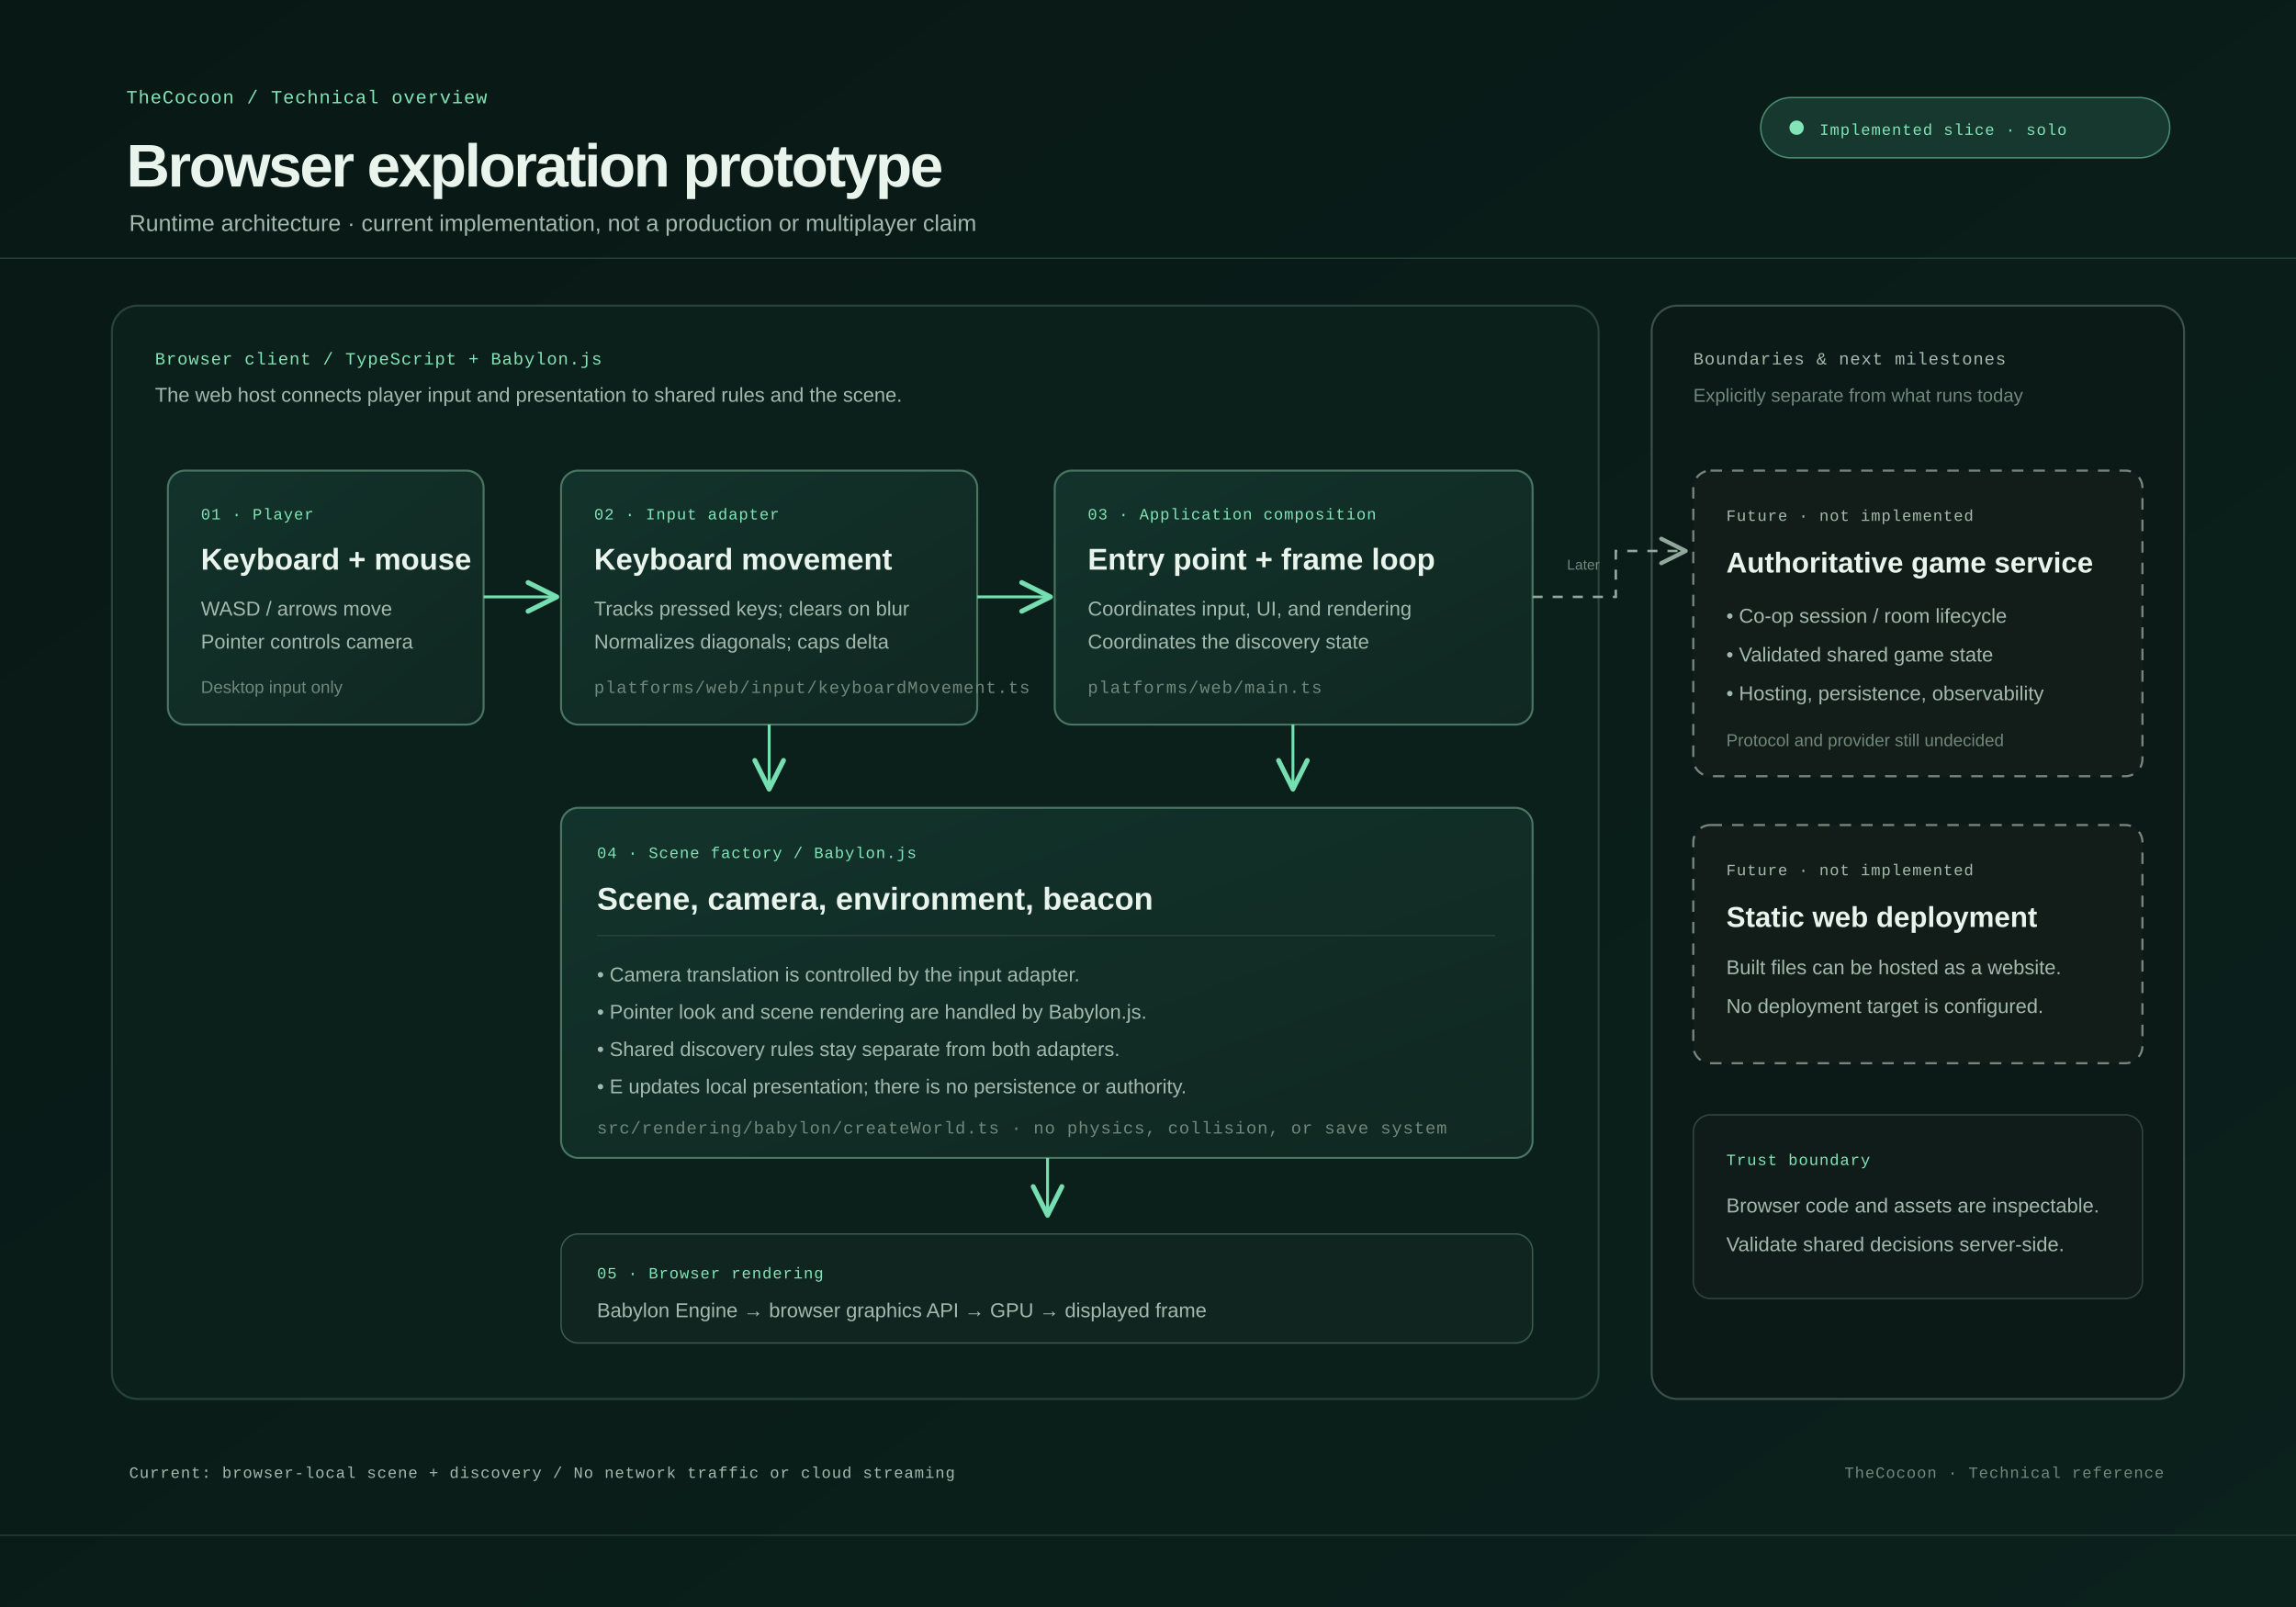
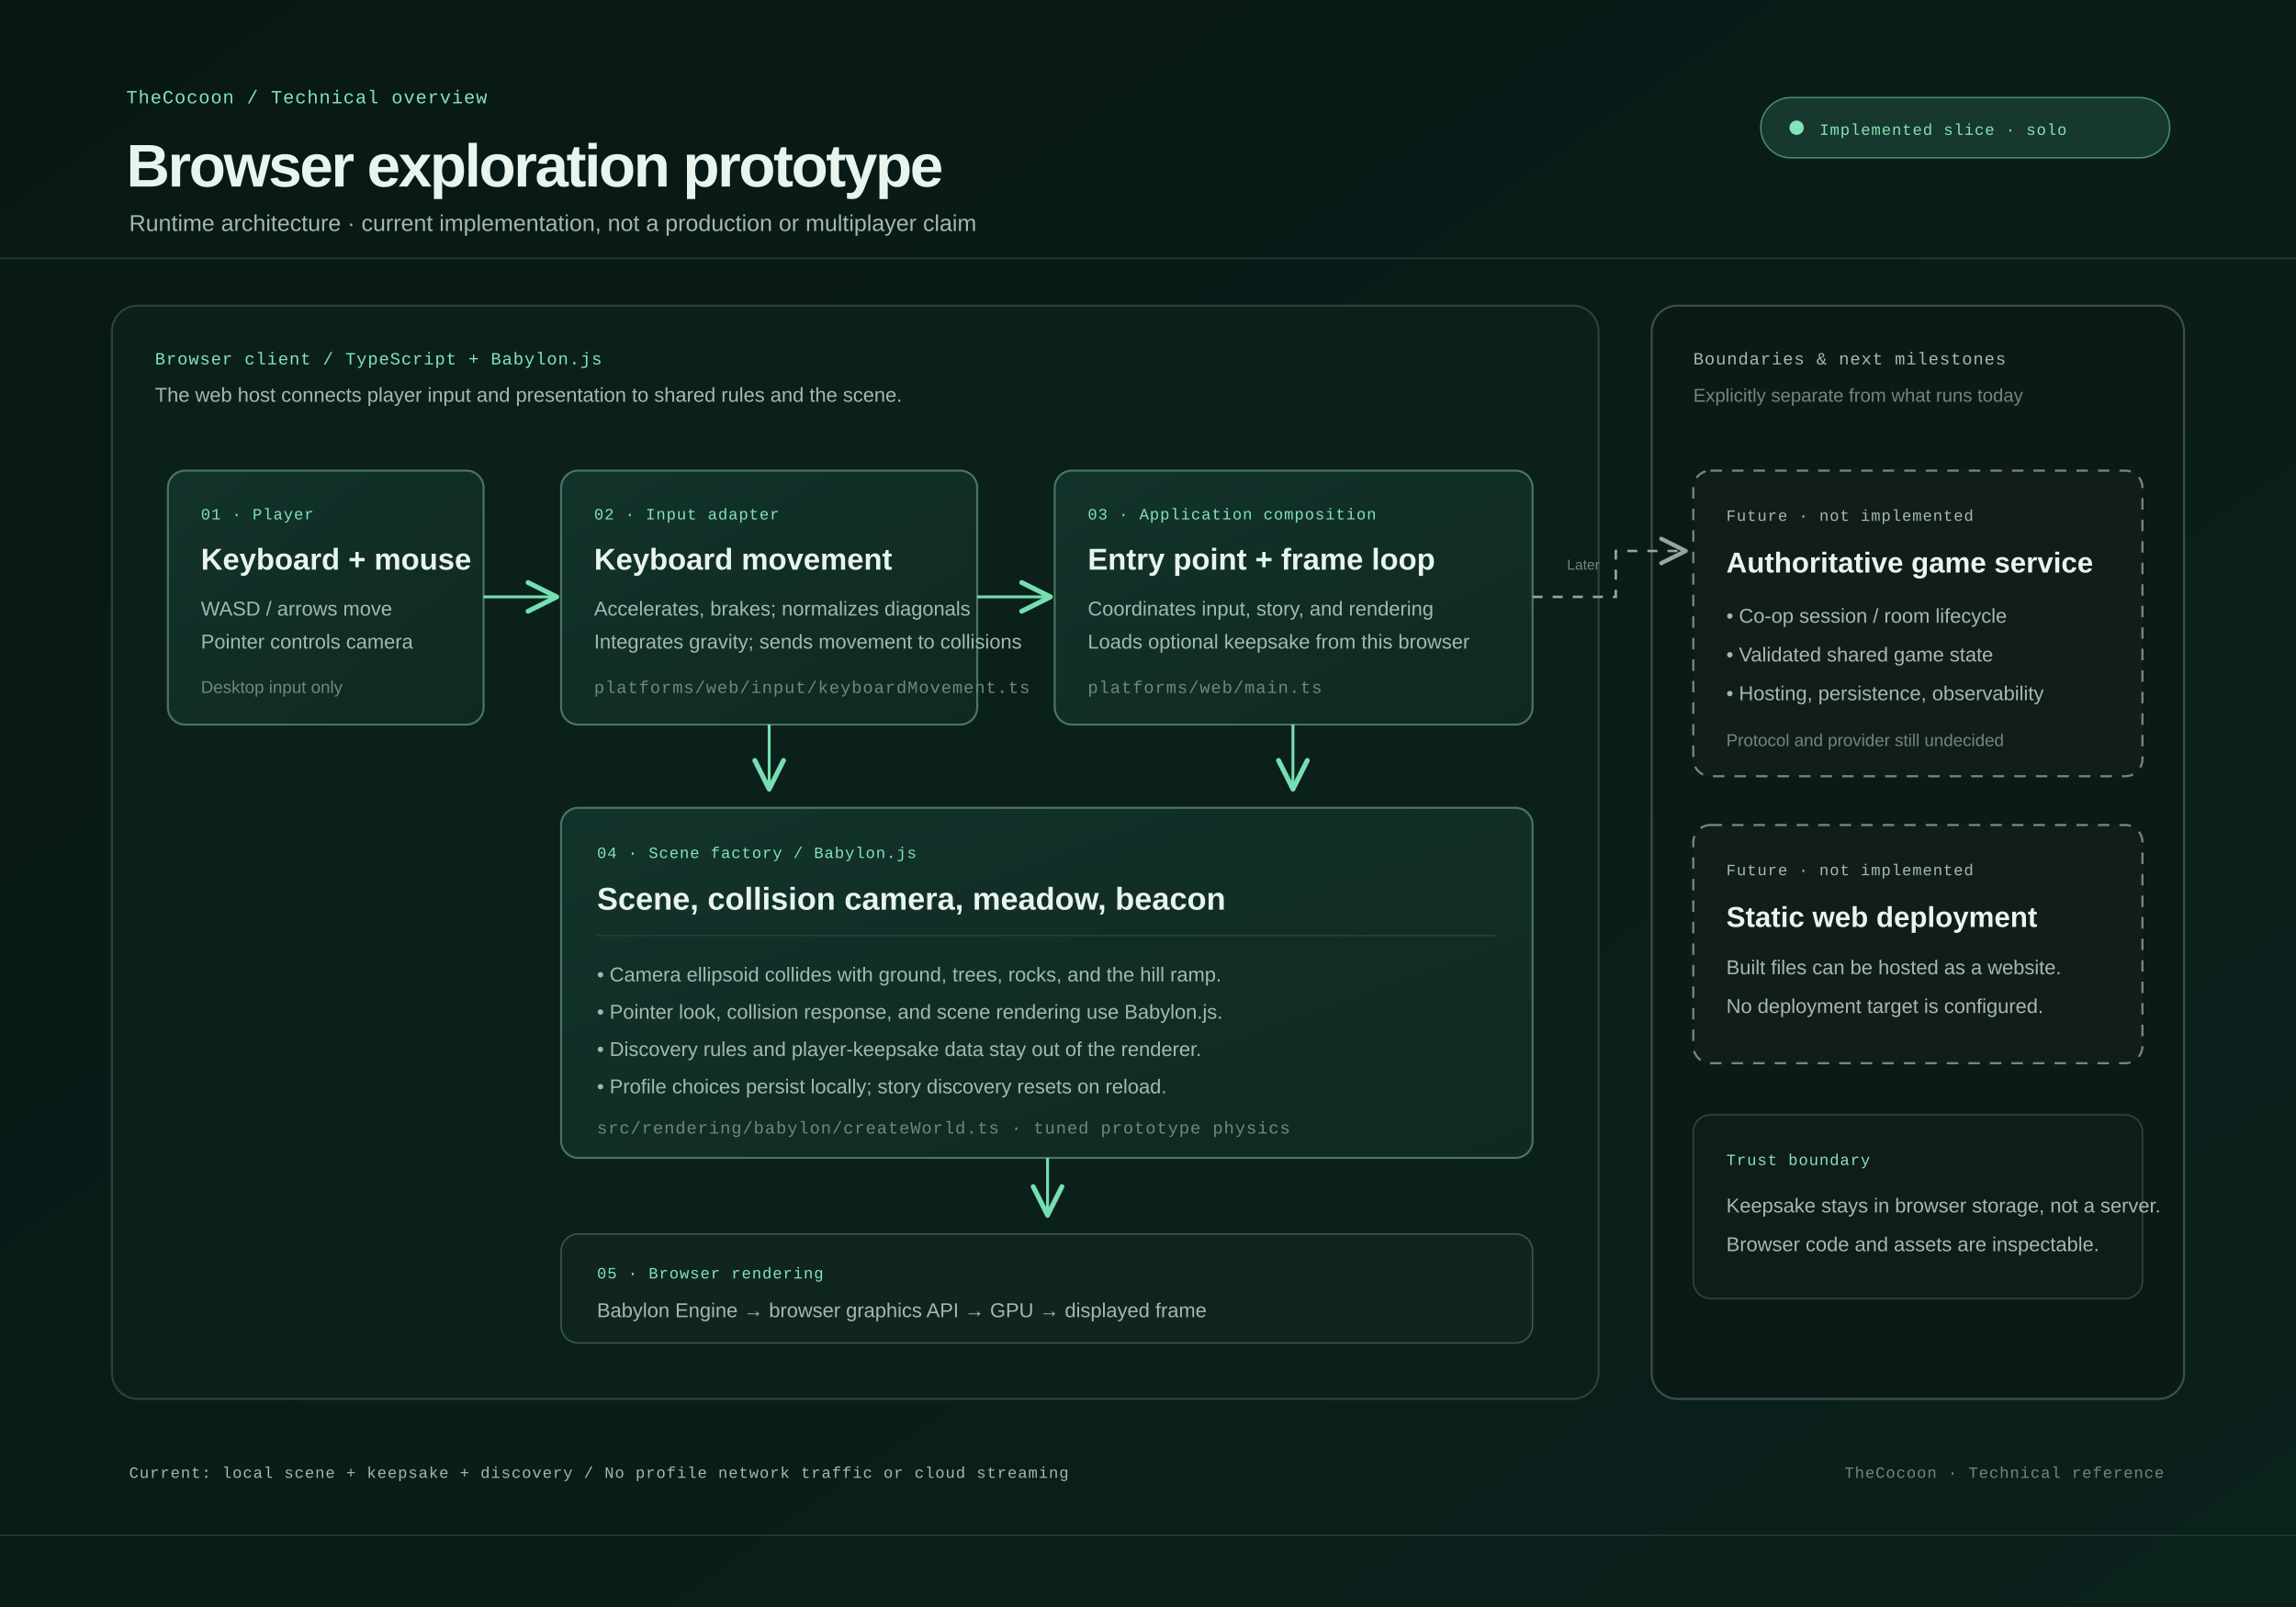
<svg xmlns="http://www.w3.org/2000/svg" width="1600" height="1120" viewBox="0 0 1600 1120" role="img" aria-labelledby="title description">
  <defs>
    <linearGradient id="background" x1="0" y1="0" x2="1" y2="1">
      <stop offset="0" stop-color="#081815" />
      <stop offset="1" stop-color="#0b211c" />
    </linearGradient>
    <linearGradient id="implemented" x1="0" y1="0" x2="1" y2="1">
      <stop offset="0" stop-color="#12332b" />
      <stop offset="1" stop-color="#102821" />
    </linearGradient>
    <marker id="arrow" markerWidth="12" markerHeight="12" refX="10" refY="6" orient="auto">
      <path d="M1 1L11 6L1 11" fill="none" stroke="#75dfb1" stroke-width="1.7" stroke-linecap="round" stroke-linejoin="round" />
    </marker>
    <marker id="futureArrow" markerWidth="12" markerHeight="12" refX="10" refY="6" orient="auto">
      <path d="M1 1L11 6L1 11" fill="none" stroke="#93a89d" stroke-width="1.7" stroke-linecap="round" stroke-linejoin="round" />
    </marker>
    <style>
      text { font-family: "Segoe UI", Arial, sans-serif; fill: #e8f4ec; }
      .mono { font-family: Consolas, "Courier New", monospace; letter-spacing: 0.6px; }
      .muted { fill: #a4b9ad; }
      .dim { fill: #70877b; }
      .accent { fill: #83e4b7; }
      .panel { fill: #0c201b; stroke: #28443a; stroke-width: 1.4; }
      .module { fill: url(#implemented); stroke: #4a7562; stroke-width: 1.4; }
      .future { fill: #121d1a; stroke: #75867d; stroke-width: 1.5; stroke-dasharray: 8 7; }
      .divider { stroke: #294239; stroke-width: 1; }
      .flow { fill: none; stroke: #75dfb1; stroke-width: 2; marker-end: url(#arrow); }
      .futureFlow { fill: none; stroke: #93a89d; stroke-width: 1.7; stroke-dasharray: 7 7; marker-end: url(#futureArrow); }
      .step { fill: #10251f; stroke: #3a5b4c; stroke-width: 1; }
    </style>
  </defs>
  <rect width="1600" height="1120" fill="url(#background)" />
  <path d="M0 180H1600M0 1070H1600" stroke="#243d33" stroke-width="1" />
  <text x="88" y="72" class="mono accent" font-size="13">TheCocoon  /  Technical overview</text>
  <text x="88" y="130" font-size="42" font-weight="600" letter-spacing="-1.5">Browser exploration prototype</text>
  <text x="90" y="161" class="muted" font-size="16">Runtime architecture · current implementation, not a production or multiplayer claim</text>
  <rect x="1227" y="68" width="285" height="42" rx="21" fill="#16382e" stroke="#4b8c6e" />
  <circle cx="1252" cy="89" r="5" fill="#83e4b7" />
  <text x="1268" y="94" class="mono accent" font-size="11">Implemented slice · solo</text>
  <rect x="78" y="213" width="1036" height="762" rx="18" class="panel" />
  <text x="108" y="254" class="mono accent" font-size="12">Browser client  /  TypeScript + Babylon.js</text>
  <text x="108" y="280" class="muted" font-size="14">The web host connects player input and presentation to shared rules and the scene.</text>
  <rect x="117" y="328" width="220" height="177" rx="12" class="module" />
  <text x="140" y="362" class="mono accent" font-size="11">01 · Player</text>
  <text x="140" y="397" font-size="21" font-weight="600">Keyboard + mouse</text>
  <text x="140" y="429" class="muted" font-size="14">WASD / arrows move</text>
  <text x="140" y="452" class="muted" font-size="14">Pointer controls camera</text>
  <text x="140" y="483" class="dim" font-size="12">Desktop input only</text>
  <rect x="391" y="328" width="290" height="177" rx="12" class="module" />
  <text x="414" y="362" class="mono accent" font-size="11">02 · Input adapter</text>
  <text x="414" y="397" font-size="21" font-weight="600">Keyboard movement</text>
-   <text x="414" y="429" class="muted" font-size="14">Tracks pressed keys; clears on blur</text>
-   <text x="414" y="452" class="muted" font-size="14">Normalizes diagonals; caps delta</text>
+   <text x="414" y="429" class="muted" font-size="14">Accelerates, brakes; normalizes diagonals</text>
+   <text x="414" y="452" class="muted" font-size="14">Integrates gravity; sends movement to collisions</text>
  <text x="414" y="483" class="mono dim" font-size="12">platforms/web/input/keyboardMovement.ts</text>
  <rect x="735" y="328" width="333" height="177" rx="12" class="module" />
  <text x="758" y="362" class="mono accent" font-size="11">03 · Application composition</text>
  <text x="758" y="397" font-size="21" font-weight="600">Entry point + frame loop</text>
-   <text x="758" y="429" class="muted" font-size="14">Coordinates input, UI, and rendering</text>
-   <text x="758" y="452" class="muted" font-size="14">Coordinates the discovery state</text>
+   <text x="758" y="429" class="muted" font-size="14">Coordinates input, story, and rendering</text>
+   <text x="758" y="452" class="muted" font-size="14">Loads optional keepsake from this browser</text>
  <text x="758" y="483" class="mono dim" font-size="12">platforms/web/main.ts</text>
  <path d="M337 416H386" class="flow" />
  <path d="M681 416H730" class="flow" />
  <rect x="391" y="563" width="677" height="244" rx="12" class="module" />
  <text x="416" y="598" class="mono accent" font-size="11">04 · Scene factory  /  Babylon.js</text>
-   <text x="416" y="634" font-size="22" font-weight="600">Scene, camera, environment, beacon</text>
+   <text x="416" y="634" font-size="22" font-weight="600">Scene, collision camera, meadow, beacon</text>
  <line x1="416" y1="652" x2="1042" y2="652" class="divider" />
-   <text x="416" y="684" class="muted" font-size="14">• Camera translation is controlled by the input adapter.</text>
-   <text x="416" y="710" class="muted" font-size="14">• Pointer look and scene rendering are handled by Babylon.js.</text>
-   <text x="416" y="736" class="muted" font-size="14">• Shared discovery rules stay separate from both adapters.</text>
-   <text x="416" y="762" class="muted" font-size="14">• E updates local presentation; there is no persistence or authority.</text>
-   <text x="416" y="790" class="mono dim" font-size="12">src/rendering/babylon/createWorld.ts · no physics, collision, or save system</text>
+   <text x="416" y="684" class="muted" font-size="14">• Camera ellipsoid collides with ground, trees, rocks, and the hill ramp.</text>
+   <text x="416" y="710" class="muted" font-size="14">• Pointer look, collision response, and scene rendering use Babylon.js.</text>
+   <text x="416" y="736" class="muted" font-size="14">• Discovery rules and player-keepsake data stay out of the renderer.</text>
+   <text x="416" y="762" class="muted" font-size="14">• Profile choices persist locally; story discovery resets on reload.</text>
+   <text x="416" y="790" class="mono dim" font-size="12">src/rendering/babylon/createWorld.ts · tuned prototype physics</text>
  <path d="M536 505V548" class="flow" />
  <path d="M901 505V548" class="flow" />
  <rect x="391" y="860" width="677" height="76" rx="12" class="step" />
  <text x="416" y="891" class="mono accent" font-size="11">05 · Browser rendering</text>
  <text x="416" y="918" class="muted" font-size="14">Babylon Engine → browser graphics API → GPU → displayed frame</text>
  <path d="M730 807V845" class="flow" />
  <rect x="1151" y="213" width="371" height="762" rx="18" fill="#0c1a17" stroke="#3b5147" stroke-width="1.4" />
  <text x="1180" y="254" class="mono muted" font-size="12">Boundaries &amp; next milestones</text>
  <text x="1180" y="280" class="dim" font-size="13">Explicitly separate from what runs today</text>
  <rect x="1180" y="328" width="313" height="213" rx="12" class="future" />
  <text x="1203" y="363" class="mono muted" font-size="11">Future · not implemented</text>
  <text x="1203" y="399" font-size="20" font-weight="600">Authoritative game service</text>
  <text x="1203" y="434" class="muted" font-size="14">• Co-op session / room lifecycle</text>
  <text x="1203" y="461" class="muted" font-size="14">• Validated shared game state</text>
  <text x="1203" y="488" class="muted" font-size="14">• Hosting, persistence, observability</text>
  <text x="1203" y="520" class="dim" font-size="12">Protocol and provider still undecided</text>
  <path d="M1068 416H1126V384H1173" class="futureFlow" />
  <text x="1092" y="397" class="dim" font-size="10">Later</text>
  <rect x="1180" y="575" width="313" height="166" rx="12" class="future" />
  <text x="1203" y="610" class="mono muted" font-size="11">Future · not implemented</text>
  <text x="1203" y="646" font-size="20" font-weight="600">Static web deployment</text>
  <text x="1203" y="679" class="muted" font-size="14">Built files can be hosted as a website.</text>
  <text x="1203" y="706" class="muted" font-size="14">No deployment target is configured.</text>
  <rect x="1180" y="777" width="313" height="128" rx="12" fill="#101c19" stroke="#33463e" />
  <text x="1203" y="812" class="mono accent" font-size="11">Trust boundary</text>
-   <text x="1203" y="845" class="muted" font-size="14">Browser code and assets are inspectable.</text>
-   <text x="1203" y="872" class="muted" font-size="14">Validate shared decisions server-side.</text>
-   <text x="90" y="1030" class="mono muted" font-size="11">Current: browser-local scene + discovery  /  No network traffic or cloud streaming</text>
+   <text x="1203" y="845" class="muted" font-size="14">Keepsake stays in browser storage, not a server.</text>
+   <text x="1203" y="872" class="muted" font-size="14">Browser code and assets are inspectable.</text>
+   <text x="90" y="1030" class="mono muted" font-size="11">Current: local scene + keepsake + discovery  /  No profile network traffic or cloud streaming</text>
  <text x="1508" y="1030" text-anchor="end" class="mono dim" font-size="11">TheCocoon · Technical reference</text>
</svg>
